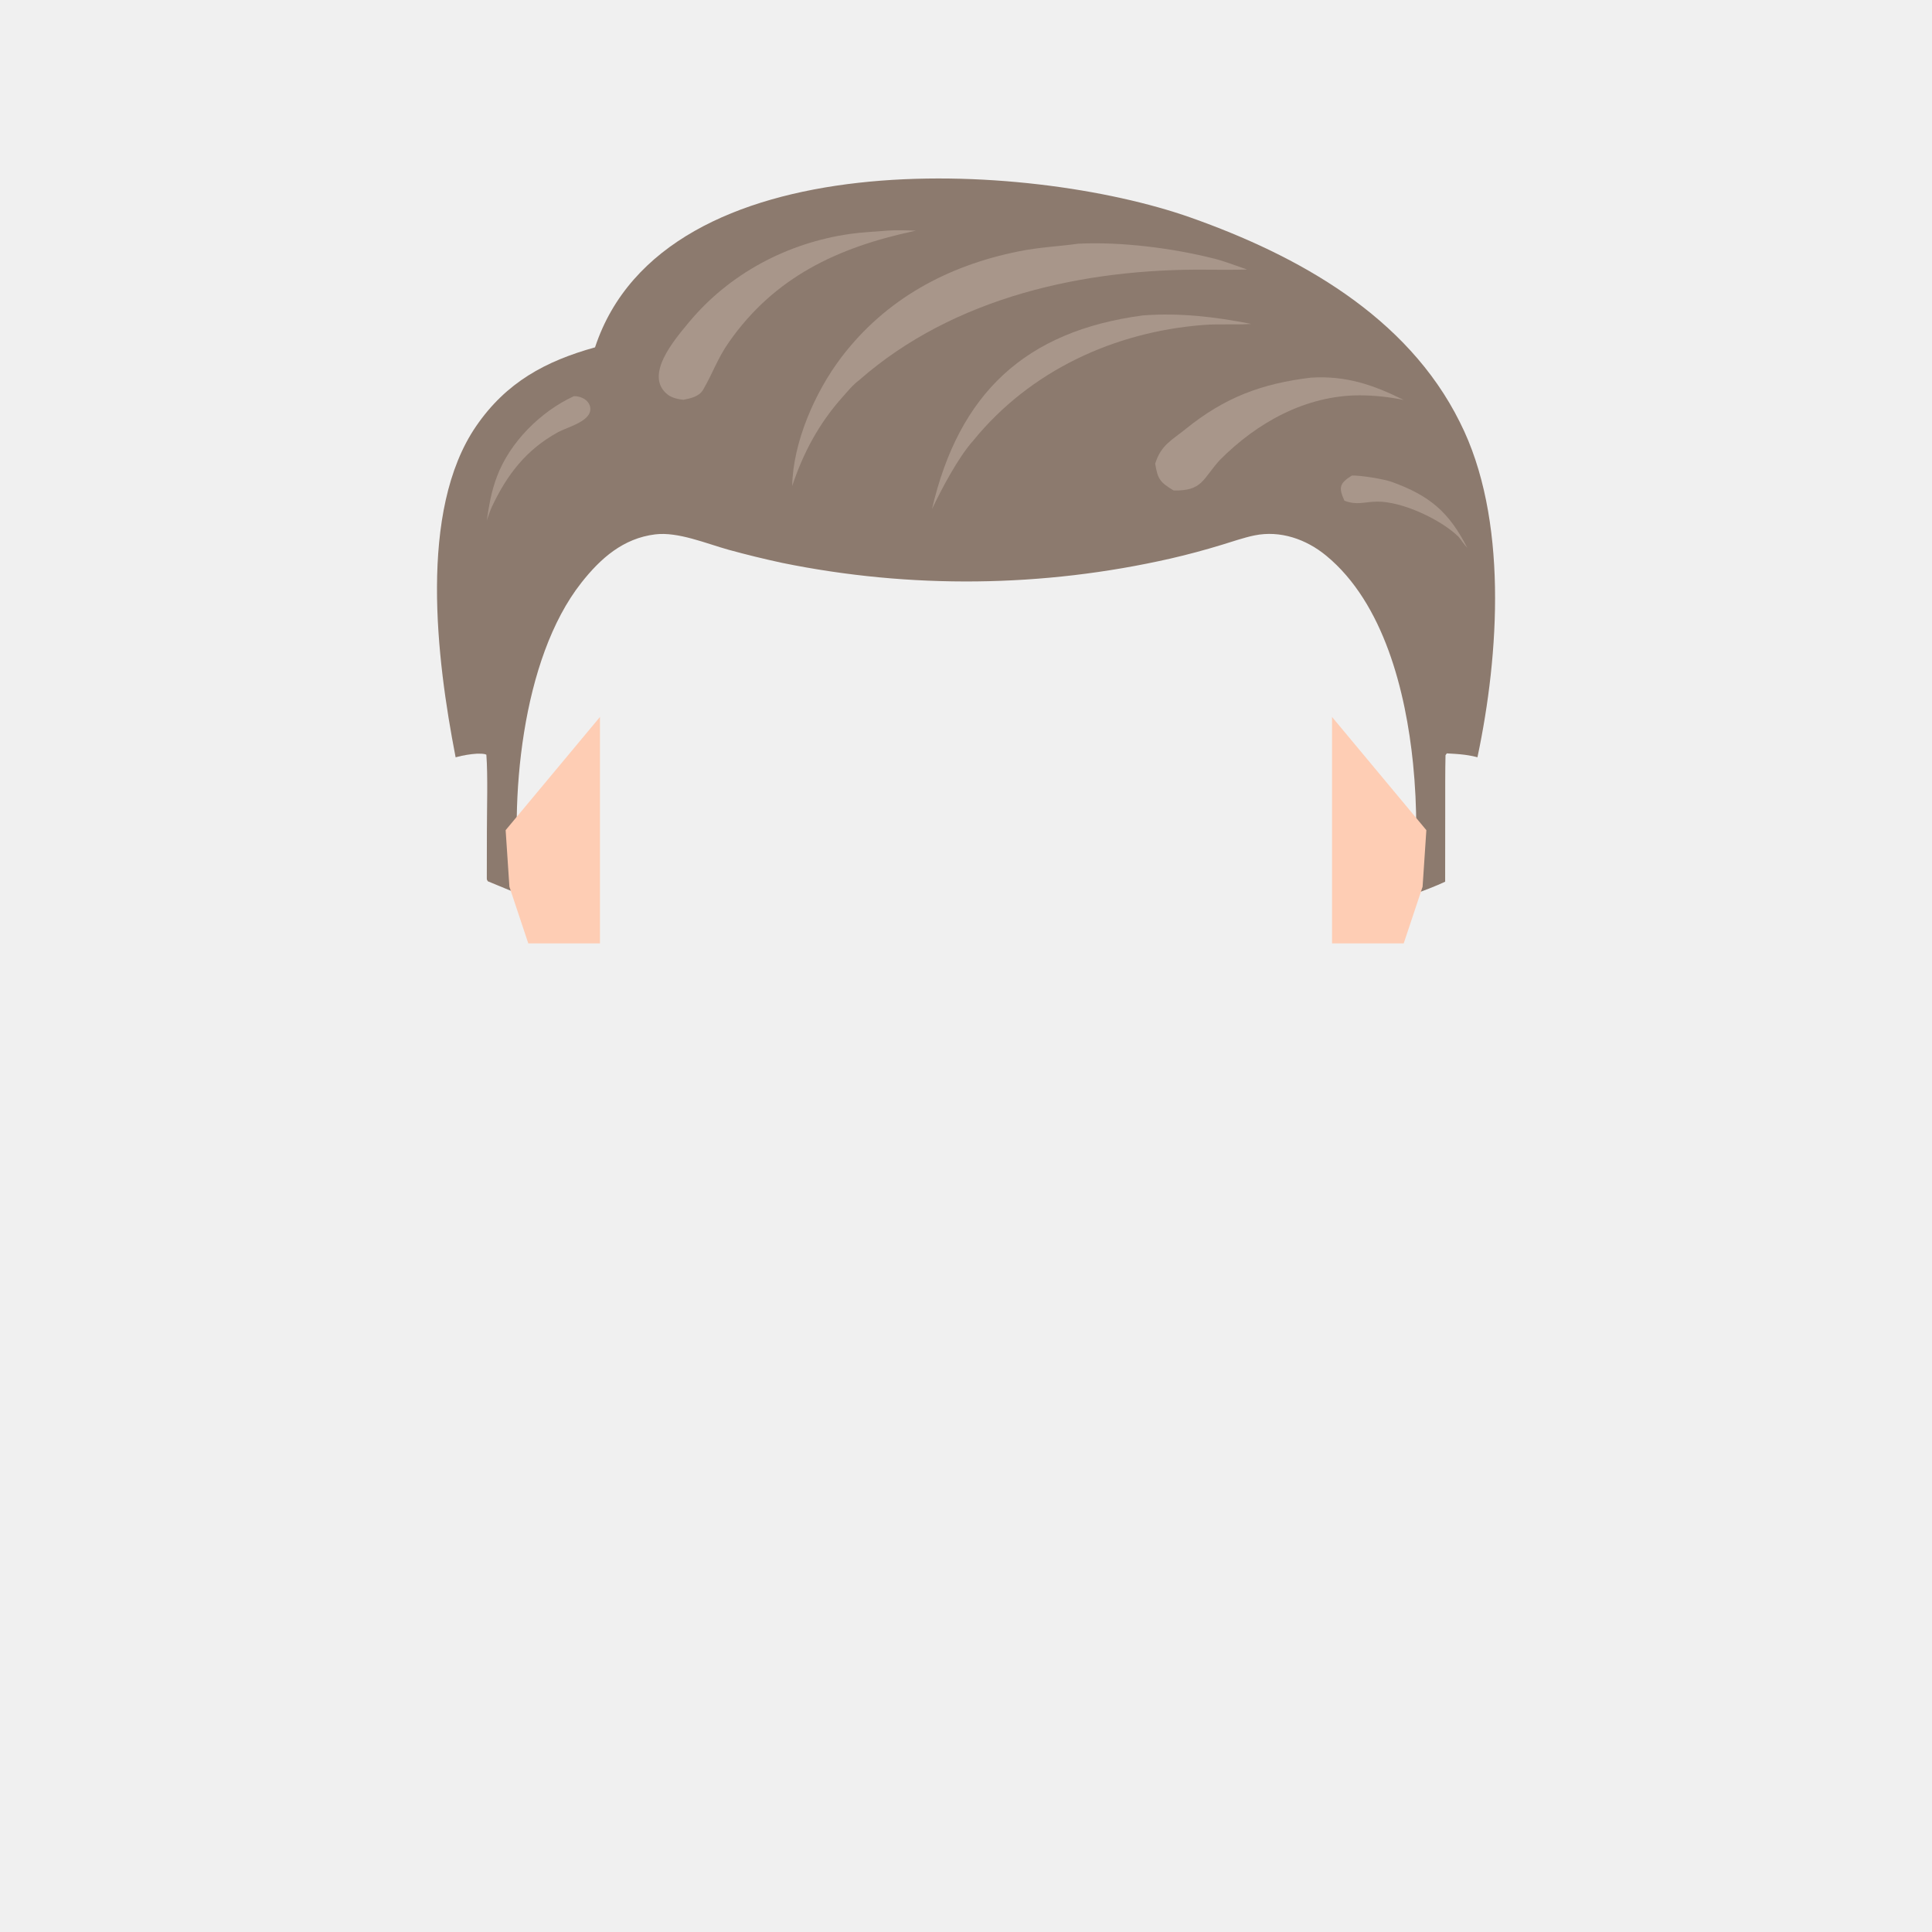
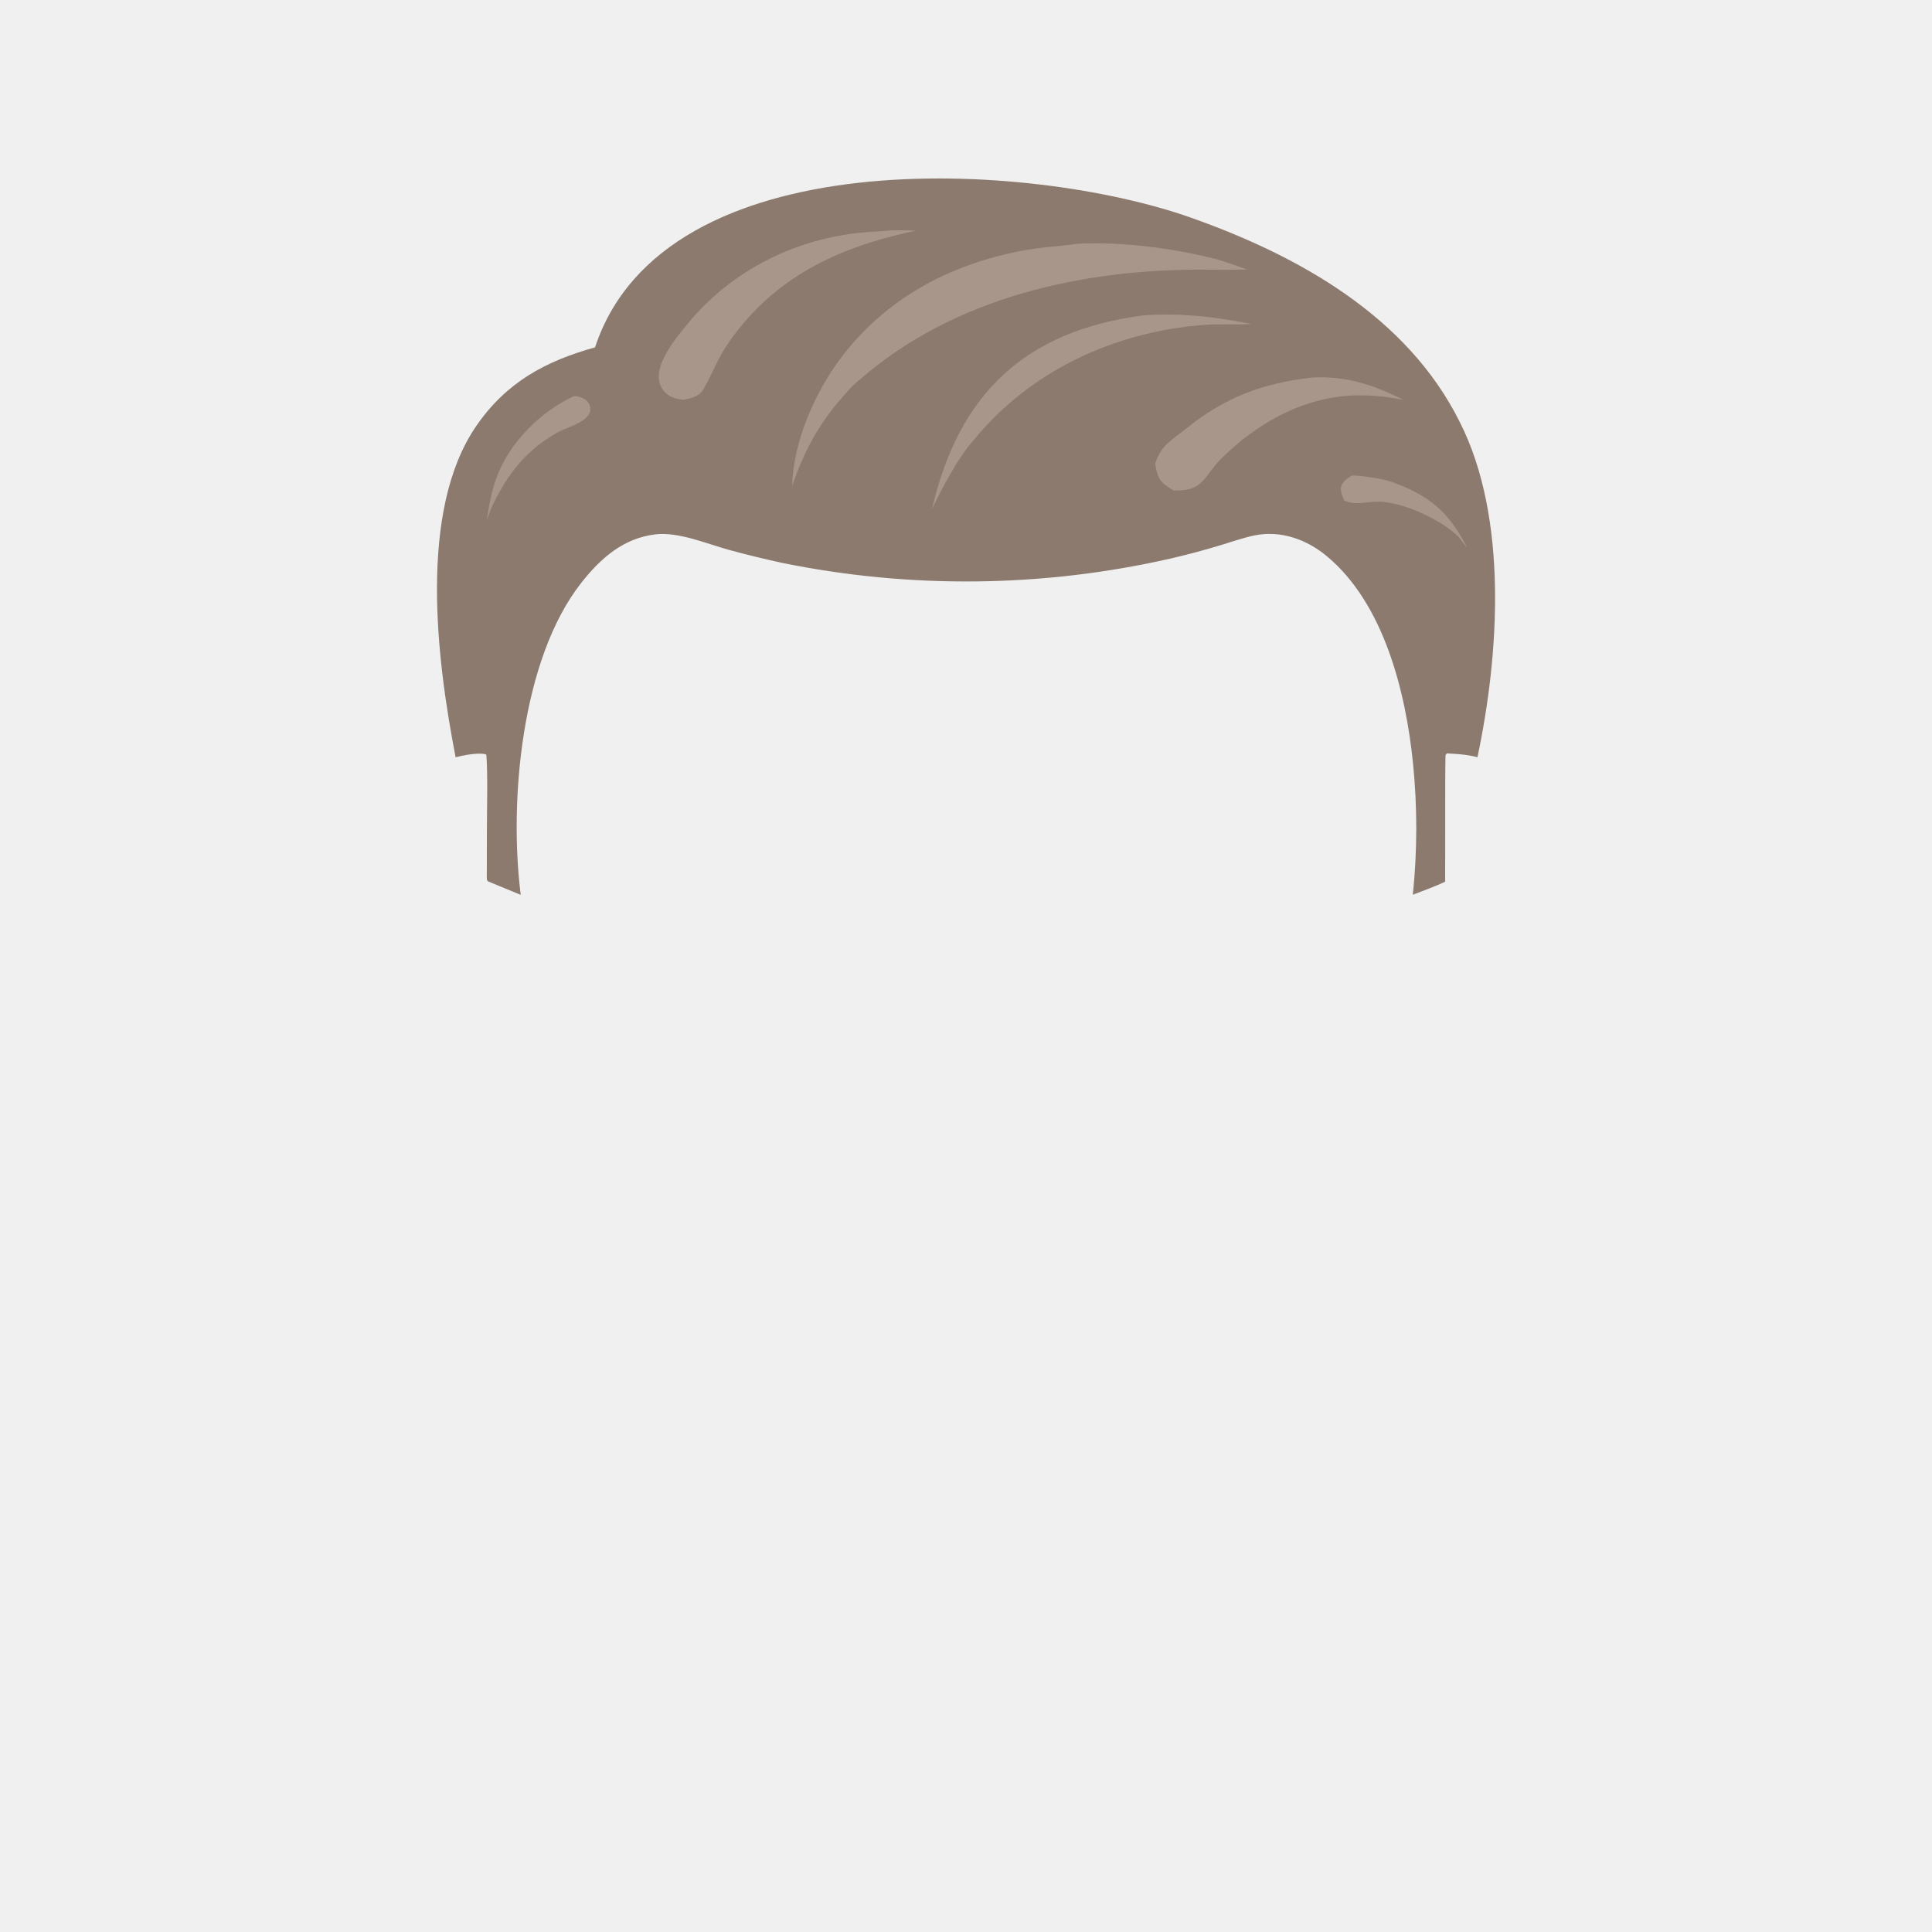
<svg xmlns="http://www.w3.org/2000/svg" version="1.1" viewBox="0 0 2048 2048" width="1024" height="1024">
  <defs>
    <mask id="facehole" maskUnits="userSpaceOnUse" x="0" y="0" width="2048" height="2048">
      <rect x="0" y="0" width="2048" height="2048" fill="white" />
      <path d="M 1533.68 798.613 C 1546.66 799.32 1557.8 799.941 1570.34 803.954 C 1618.2 819.269 1649.18 867.189 1646.49 917.096 C 1644.85 947.316 1631.33 975.662 1608.87 995.951 C 1586.91 1015.66 1562.54 1022.9 1533.67 1024.41 L 1532.38 1022.5 C 1531.22 1004.78 1531.9 981.123 1531.9 962.89 L 1531.99 854.537 C 1532.01 838.109 1531.91 817.251 1532.3 800.538 C 1532.76 799.896 1533.22 799.255 1533.68 798.613 z" fill="black" />
      <path d="M 515.884 1024.25 C 509.295 1024.06 502.266 1023.99 495.795 1022.87 C 407.909 1007.63 371.458 903.101 429.806 836.29 C 449.153 814.256 476.463 800.813 505.725 798.919 C 508.883 798.997 513.071 798.658 515.558 800.023 C 517.24 821.853 516.125 858.428 516.121 881.629 L 515.884 1024.25 z" fill="black" />
    </mask>
  </defs>
  <g mask="url(#facehole)">
    <path transform="translate(0,0)" fill="rgb(140,122,110)" d="M 630.766 368.197 C 703.811 146.956 1091.28 170.194 1262.18 230.638 C 1375.81 270.828 1491.58 334.878 1547.51 447.539 C 1598.93 549.19 1589.12 694.053 1566.28 802.17 C 1560.21 841.174 1544.41 897.009 1532.46 934.406 C 1522.33 939.252 1508.22 944.451 1497.67 948.465 C 1502.45 902.162 1502.51 855.495 1497.87 809.179 C 1490.17 733.639 1467.13 639.528 1405.85 589.051 C 1384.51 571.476 1357.12 561.982 1329.74 567.569 C 1318.84 569.794 1306.11 574.203 1295.2 577.515 C 1277.27 583.004 1259.15 587.863 1240.88 592.081 C 1105.57 622.841 965.253 624.419 829.283 596.711 C 810.289 592.622 791.411 588.008 772.672 582.875 C 748.776 576.265 718.834 563.481 694.601 566.451 C 660.621 570.617 636.708 591.799 616.391 617.547 C 552.538 698.465 539.431 849.774 551.999 948.592 C 540.372 943.865 528.77 939.079 517.191 934.235 C 510.016 924.793 485.525 816.04 482.686 801.215 C 463.092 700.009 443.029 541.508 504.803 451.638 C 536.638 405.324 578.055 382.866 630.766 368.197 z" />
    <path transform="translate(0,0)" fill="rgb(168,150,138)" d="M 1143.12 258.321 C 1188.92 256.119 1243.31 263.025 1287.91 274.358 C 1298.08 276.942 1311.65 282.162 1321.98 285.703 C 1308.11 286.064 1293.76 286.024 1279.87 285.879 C 1149.23 284.516 1011.06 314.967 911.04 402.723 C 903.666 408.311 899.111 414.197 893.046 420.974 C 868.274 448.65 851.378 480.101 839.76 515.232 C 840.534 468.952 863.987 415.436 891.863 378.776 C 938.816 317.026 1004.42 281.642 1079.63 266.499 C 1102.44 261.905 1120.96 261.38 1143.12 258.321 z" />
    <path transform="translate(0,0)" fill="rgb(168,150,138)" d="M 941.637 244.406 C 949.204 243.757 963.502 244.19 970.859 244.549 C 969.948 244.729 969.04 244.918 968.133 245.117 C 888.048 262.371 820.98 293.627 772.652 362.753 C 760.574 380.028 755.674 395.353 745.427 412.996 C 741.092 420.459 732.495 422.137 724.589 423.77 C 719.477 423.454 712.039 421.651 707.881 418.388 C 682.168 398.208 714.765 360.452 729.662 342.393 C 772.731 290.188 834.647 257.341 901.463 247.914 C 914.614 246.058 928.265 245.565 941.637 244.406 z" />
    <path transform="translate(0,0)" fill="rgb(168,150,138)" d="M 1389.63 400.316 C 1426.74 397.999 1455.72 407.877 1487.97 423.977 C 1472.59 420.764 1456.93 419.115 1441.23 419.055 C 1384.13 419.15 1332.47 447.909 1293.03 487.688 C 1274.76 507.697 1274.88 520.625 1244.09 519.925 C 1229.38 511.125 1227.17 507.576 1224.54 491.416 C 1230.9 471.587 1241.7 467.008 1257.03 454.618 C 1298.46 421.132 1337.61 406.594 1389.63 400.316 z" />
    <path transform="translate(0,0)" fill="rgb(168,150,138)" d="M 1211.65 334.327 C 1250.96 331.431 1287.9 335.812 1326.32 343.358 C 1309.07 344.581 1292.99 343.117 1275.3 344.5 C 1181.5 351.836 1092.09 392.769 1031.71 467.026 C 1015.93 484.513 998.059 518.422 987.929 539.675 C 1016.45 417.042 1086.68 350.868 1211.65 334.327 z" />
    <path transform="translate(0,0)" fill="rgb(168,150,138)" d="M 608.375 419.948 C 616.345 419.817 624.762 424.356 625.723 432.364 C 627.419 446.496 601.552 452.645 591.67 458.057 C 557.914 476.543 537.43 503.043 521.231 537.644 C 519.697 540.694 517.259 548.202 515.999 551.731 C 518.539 534.965 520.749 521.296 526.799 505.138 C 540.429 468.735 573.275 436.052 608.375 419.948 z" />
    <path transform="translate(0,0)" fill="rgb(168,150,138)" d="M 1432.97 504.141 C 1441.55 503.651 1466.98 507.809 1475.19 510.776 C 1515.97 525.514 1536.05 542.973 1555.39 580.725 C 1552.06 577.033 1549.47 573.404 1546.51 569.428 C 1528.26 551.095 1486.18 531.201 1459.35 531.745 C 1445.44 532.027 1438.54 535.803 1425.16 530.785 C 1418.84 516.974 1419.75 512.38 1432.97 504.141 z" />
  </g>
-   <path d="M 636.0 760.0 L 536.0 880.0 L 540.0 940.0 L 560.0 1000.0 L 636.0 1000.0 Z" fill="rgb(254,205,180)" />
-   <path d="M 1412.0 760.0 L 1512.0 880.0 L 1508.0 940.0 L 1488.0 1000.0 L 1412.0 1000.0 Z" fill="rgb(254,205,180)" />
</svg>
